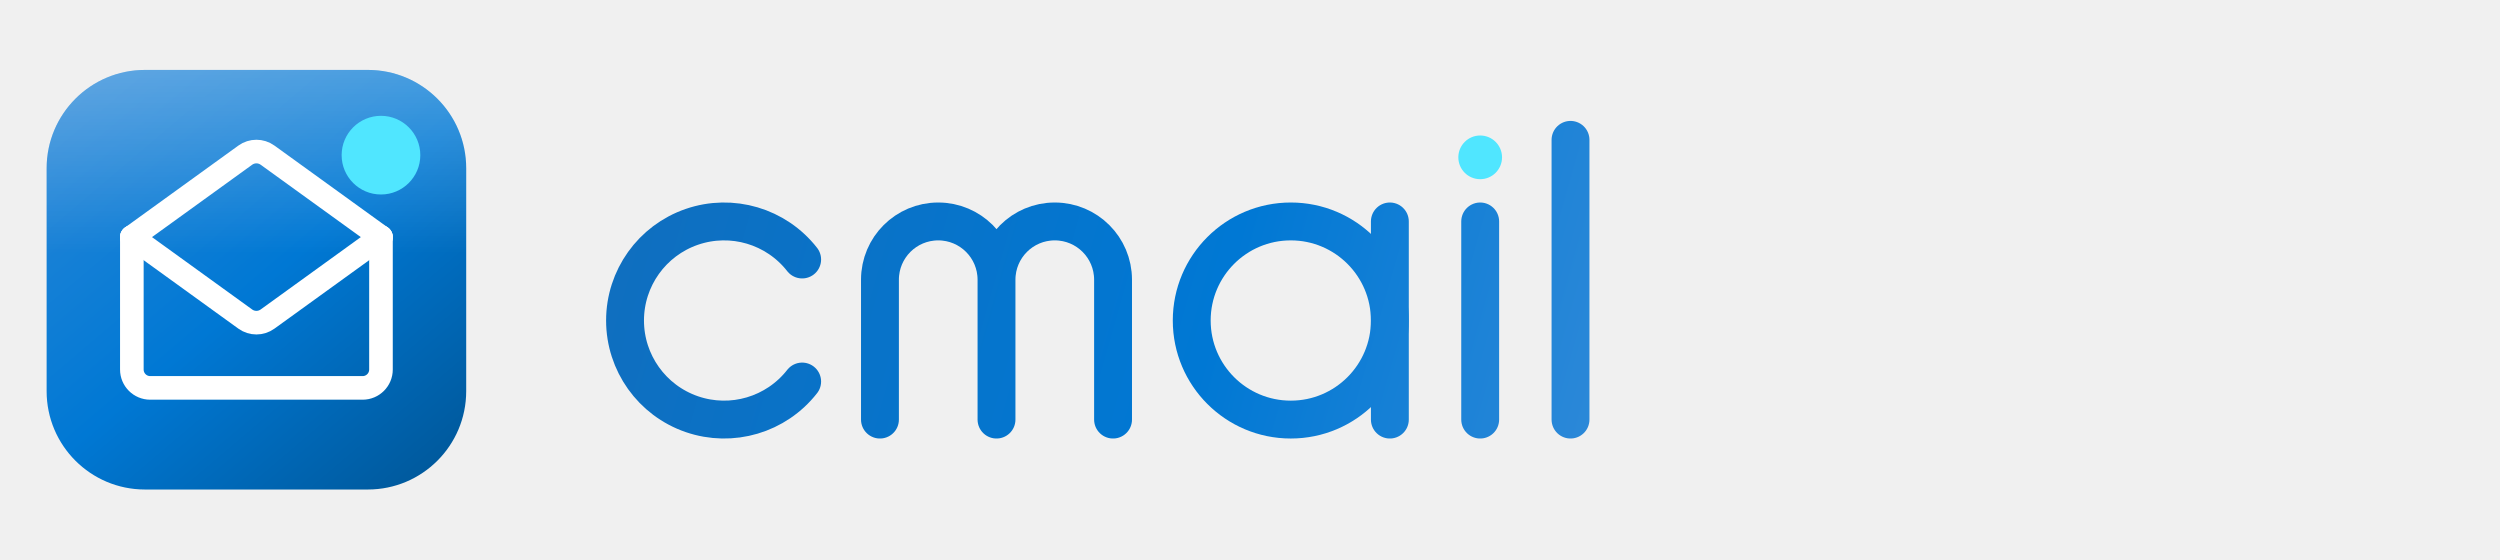
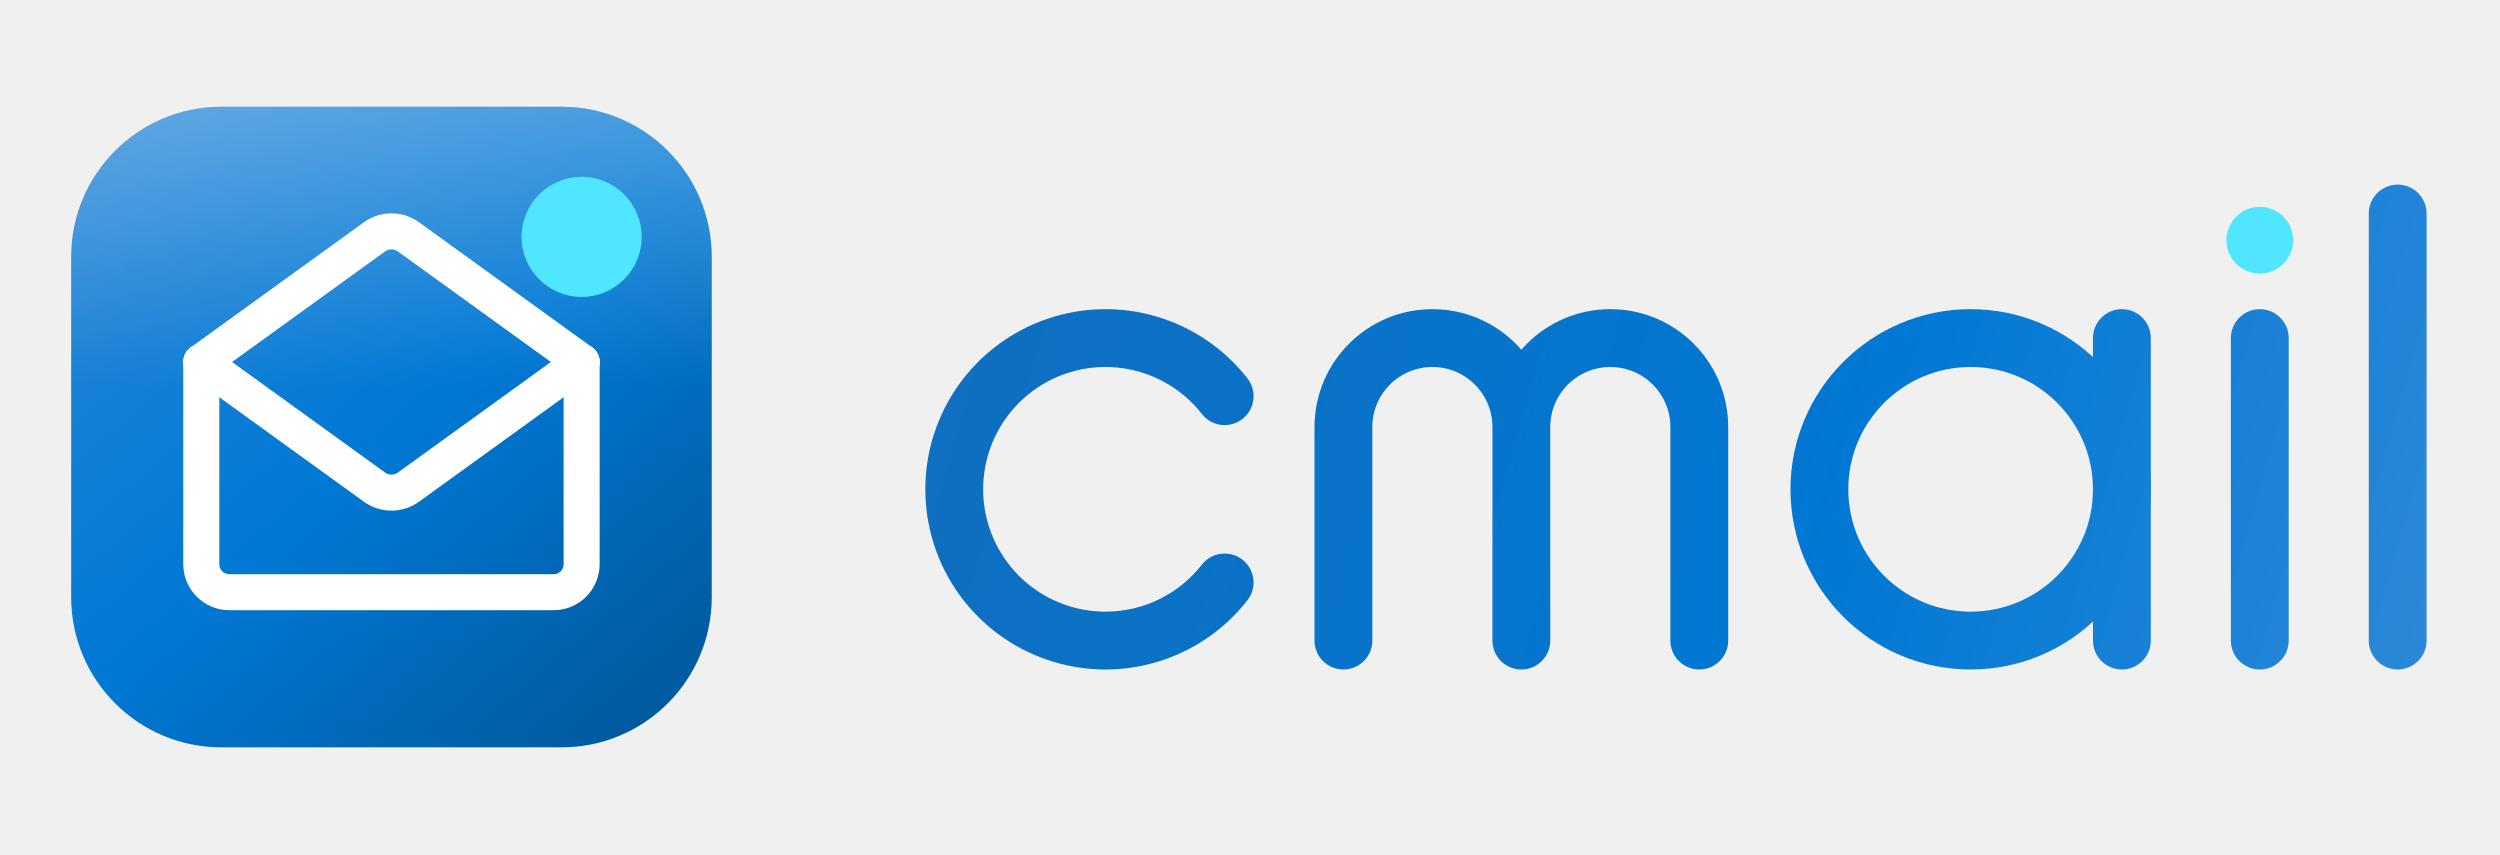
- <svg xmlns="http://www.w3.org/2000/svg" viewBox="0 0 429 96" role="img" aria-label="cmail" fill="none">
+ <svg xmlns="http://www.w3.org/2000/svg" viewBox="0 0 281 96" role="img" aria-label="cmail" fill="none">
  <defs>
    <linearGradient id="tile" x1="0" y1="0" x2="0.85" y2="1">
      <stop offset="0%" stop-color="#2B88D8" />
      <stop offset="55%" stop-color="#0078D4" />
      <stop offset="100%" stop-color="#005A9E" />
    </linearGradient>
    <linearGradient id="gloss" x1="0" y1="0" x2="0" y2="1">
      <stop offset="0%" stop-color="#FFFFFF" stop-opacity="0.26" />
      <stop offset="100%" stop-color="#FFFFFF" stop-opacity="0" />
    </linearGradient>
    <linearGradient id="ink" gradientUnits="userSpaceOnUse" x1="0" y1="8" x2="169" y2="56">
      <stop offset="0%" stop-color="#106EBE" />
      <stop offset="62%" stop-color="#0078D4" />
      <stop offset="100%" stop-color="#2B88D8" />
    </linearGradient>
  </defs>
  <g transform="translate(8 12) scale(1.125)">
    <rect x="0" y="0" width="64" height="64" rx="15" fill="url(#tile)" />
    <path d="M0 15A15 15 0 0 1 15 0h34a15 15 0 0 1 15 15v13H0z" fill="url(#gloss)" />
    <g stroke="#FFFFFF" stroke-width="3.6" stroke-linecap="round" stroke-linejoin="round">
      <path d="M13 25.5v20.2a2.8 2.8 0 0 0 2.8 2.8h32.4a2.8 2.8 0 0 0 2.8-2.8V25.5" />
      <path d="M13 25.5 30.3 38a2.9 2.9 0 0 0 3.4 0L51 25.5" />
      <path d="M13 25.5 30.3 13a2.9 2.9 0 0 1 3.4 0L51 25.5" />
    </g>
    <circle cx="51" cy="13" r="6" fill="#50E6FF" />
  </g>
  <g transform="translate(104 16)">
    <g stroke="url(#ink)" stroke-width="6.5" stroke-linecap="round" stroke-linejoin="round">
      <path d="M33.65 28.53A17 17 0 1 0 33.65 49.47" />
      <path d="M47 56V32A10 10 0 0 1 67 32V56M67 32A10 10 0 0 1 87 32V56" />
      <circle cx="117.5" cy="39" r="17" />
      <path d="M134.5 22V56" />
      <path d="M150 22V56" />
      <path d="M165.5 8V56" />
    </g>
    <circle cx="150" cy="11" r="3.75" fill="#50E6FF" />
  </g>
</svg>
